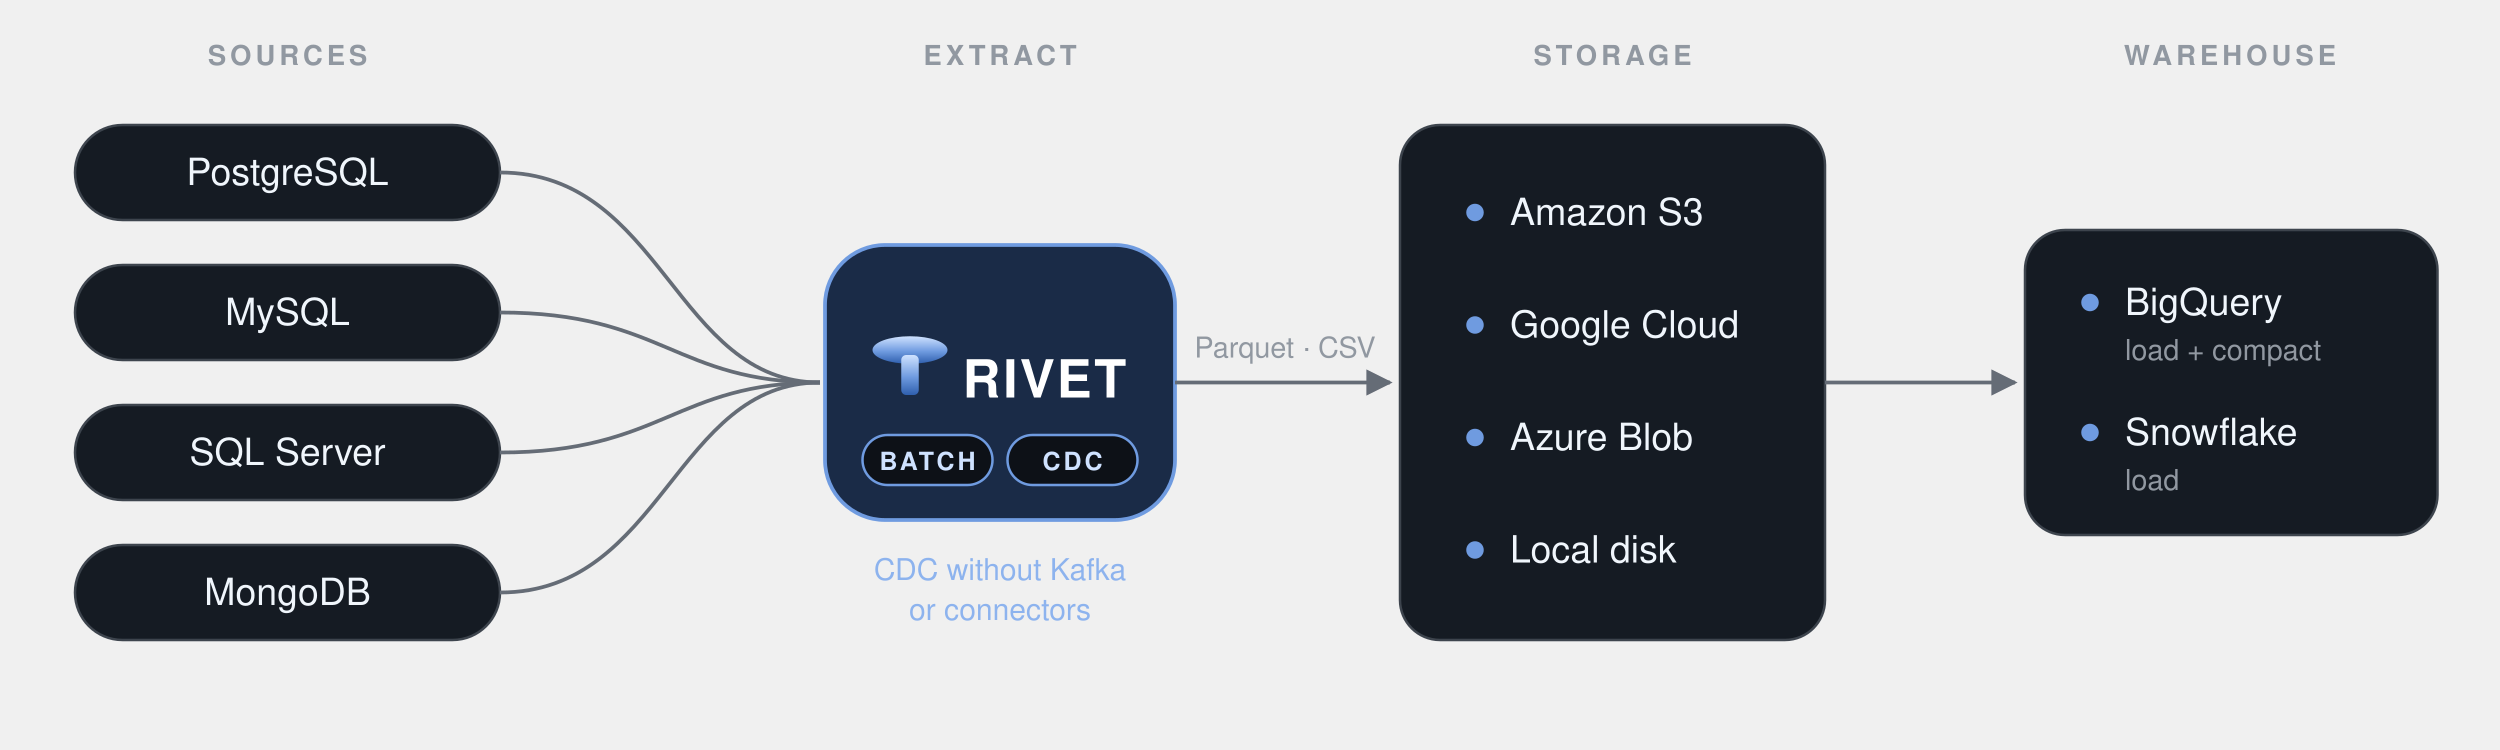
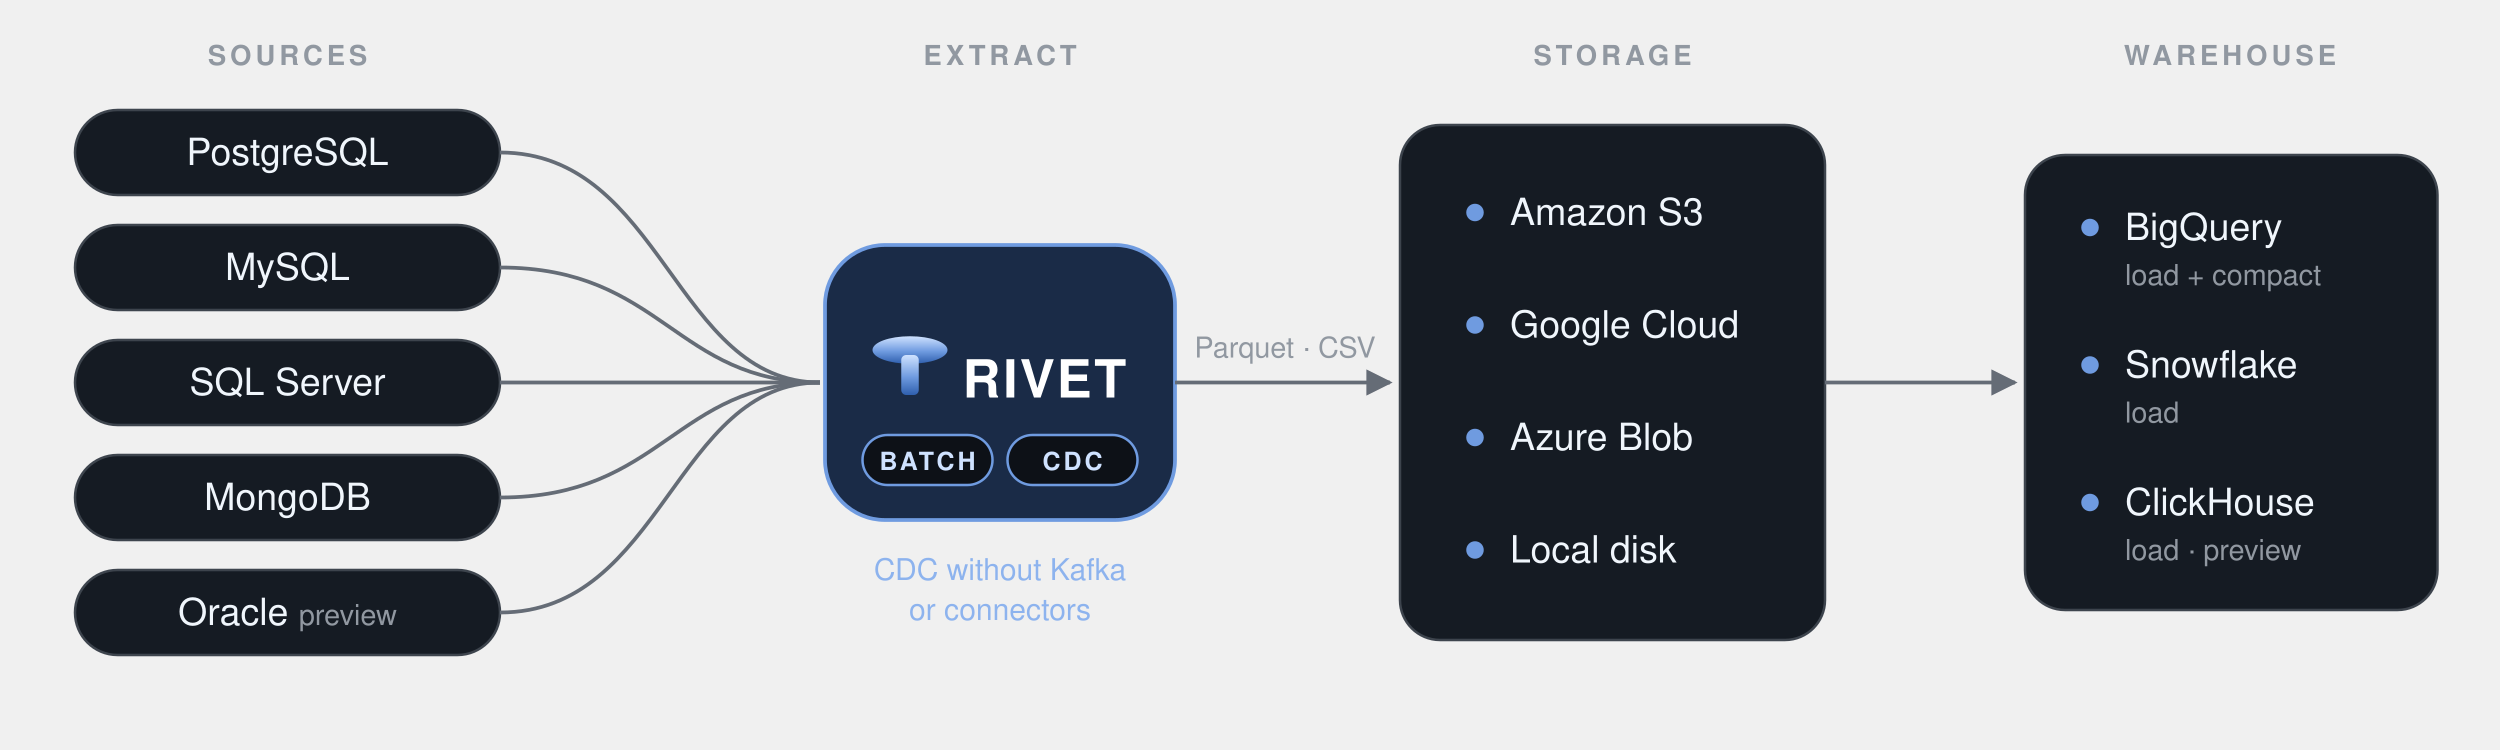
- <svg xmlns="http://www.w3.org/2000/svg" viewBox="0 0 1000 300" width="1000" height="300" role="img" aria-label="PostgreSQL, MySQL, SQL Server and MongoDB flow through rivet, batch or CDC with no Kafka or connectors, to S3, GCS, Azure Blob or local disk, then into BigQuery (load and compact) or Snowflake (load)">
+ <svg xmlns="http://www.w3.org/2000/svg" viewBox="0 0 1000 300" width="1000" height="300" role="img" aria-label="PostgreSQL, MySQL, SQL Server, MongoDB and Oracle (preview) flow through rivet, batch or CDC with no Kafka or connectors, to S3, GCS, Azure Blob or local disk, then into BigQuery (load and compact), Snowflake (load) or ClickHouse (run and load, preview)">
  <defs>
    <linearGradient id="steel" x1="0" y1="0" x2="0" y2="1">
      <stop offset="0" stop-color="#cfe2ff" />
      <stop offset="0.55" stop-color="#6f9be0" />
      <stop offset="1" stop-color="#2f5fae" />
    </linearGradient>
    <marker id="arrow" viewBox="0 0 10 10" refX="9" refY="5" markerWidth="7" markerHeight="7" orient="auto-start-reverse">
      <path class="head" d="M0,0 L10,5 L0,10 z" />
    </marker>
    <style>
      text { font-family: -apple-system, BlinkMacSystemFont, "Segoe UI", Helvetica, Arial, sans-serif; }
      .cap { font-size: 11px; font-weight: 600; letter-spacing: 1.6px; fill: #59636e; }
      .pill { fill: #f6f8fa; stroke: #d1d9e0; stroke-width: 1; }
      .card { fill: #f6f8fa; stroke: #d1d9e0; stroke-width: 1; }
      .label { font-size: 15px; font-weight: 500; fill: #424a53; }
      .edge { fill: none; stroke: #8c959f; stroke-width: 1.5; }
      .head { fill: #8c959f; }
      .note { font-size: 11.5px; fill: #59636e; }
      .dot { fill: #6f9be0; }
      .node { fill: #0d1117; stroke: #2f5fae; stroke-width: 1.5; }
      .brand { font-size: 21px; font-weight: 800; letter-spacing: 1px; fill: #ffffff; }
      .chip { fill: #16233a; stroke: #2f5fae; stroke-width: 1; }
      .chiptext { font-size: 10px; font-weight: 700; letter-spacing: 1.2px; fill: #cfe2ff; }
      .hint { font-size: 12px; font-weight: 500; fill: #2f5fae; }
      .muted { font-size: 11.5px; fill: #59636e; }
        .cap { fill: #9198a1; }
        .pill, .card { fill: #151b23; stroke: #3d444d; }
        .label { fill: #f0f6fc; }
        .edge { stroke: #656c76; }
        .head { fill: #656c76; }
        .note { fill: #9198a1; }
        .node { fill: #1a2b47; stroke: #6f9be0; }
        .chip { fill: #0d1117; stroke: #6f9be0; }
        .hint { fill: #8db3ee; }
        .muted { fill: #9198a1; }
    </style>
  </defs>
  <text class="cap" x="115" y="26" text-anchor="middle">SOURCES</text>
  <text class="cap" x="400" y="26" text-anchor="middle">EXTRACT</text>
  <text class="cap" x="645" y="26" text-anchor="middle">STORAGE</text>
  <text class="cap" x="892" y="26" text-anchor="middle">WAREHOUSE</text>
-   <rect class="pill" x="30" y="50" width="170" height="38" rx="19" />
-   <text class="label" x="115" y="74" text-anchor="middle">PostgreSQL</text>
-   <rect class="pill" x="30" y="106" width="170" height="38" rx="19" />
-   <text class="label" x="115" y="130" text-anchor="middle">MySQL</text>
-   <rect class="pill" x="30" y="162" width="170" height="38" rx="19" />
-   <text class="label" x="115" y="186" text-anchor="middle">SQL Server</text>
-   <rect class="pill" x="30" y="218" width="170" height="38" rx="19" />
-   <text class="label" x="115" y="242" text-anchor="middle">MongoDB</text>
-   <path class="edge" d="M200,69 C265,69 270,153 328,153" />
-   <path class="edge" d="M200,125 C265,125 270,153 328,153" />
-   <path class="edge" d="M200,181 C265,181 270,153 328,153" />
-   <path class="edge" d="M200,237 C265,237 270,153 328,153" />
+   <rect class="pill" x="30" y="44" width="170" height="34" rx="17" />
+   <text class="label" x="115" y="66" text-anchor="middle">PostgreSQL</text>
+   <rect class="pill" x="30" y="90" width="170" height="34" rx="17" />
+   <text class="label" x="115" y="112" text-anchor="middle">MySQL</text>
+   <rect class="pill" x="30" y="136" width="170" height="34" rx="17" />
+   <text class="label" x="115" y="158" text-anchor="middle">SQL Server</text>
+   <rect class="pill" x="30" y="182" width="170" height="34" rx="17" />
+   <text class="label" x="115" y="204" text-anchor="middle">MongoDB</text>
+   <rect class="pill" x="30" y="228" width="170" height="34" rx="17" />
+   <text class="label" x="115" y="250" text-anchor="middle">Oracle <tspan class="muted">preview</tspan>
+   </text>
+   <path class="edge" d="M200,61 C265,61 270,153 328,153" />
+   <path class="edge" d="M200,107 C265,107 270,153 328,153" />
+   <path class="edge" d="M200,153 C265,153 270,153 328,153" />
+   <path class="edge" d="M200,199 C265,199 270,153 328,153" />
+   <path class="edge" d="M200,245 C265,245 270,153 328,153" />
  <rect class="node" x="330" y="98" width="140" height="110" rx="24" />
  <ellipse cx="364" cy="140" rx="15" ry="5.5" fill="url(#steel)" />
  <rect x="360.5" y="142" width="7" height="16" rx="2" fill="url(#steel)" />
  <text class="brand" x="385" y="159">RIVET</text>
  <rect class="chip" x="345" y="174" width="52" height="20" rx="10" />
  <text class="chiptext" x="371" y="188" text-anchor="middle">BATCH</text>
  <rect class="chip" x="403" y="174" width="52" height="20" rx="10" />
  <text class="chiptext" x="429" y="188" text-anchor="middle">CDC</text>
  <text class="hint" x="400" y="232" text-anchor="middle">CDC without Kafka</text>
  <text class="hint" x="400" y="248" text-anchor="middle">or connectors</text>
  <path class="edge" d="M470,153 L556,153" marker-end="url(#arrow)" />
  <text class="note" x="514" y="143" text-anchor="middle">Parquet · CSV</text>
  <rect class="card" x="560" y="50" width="170" height="206" rx="16" />
  <circle class="dot" cx="590" cy="85" r="3.5" />
  <text class="label" x="604" y="90">Amazon S3</text>
  <circle class="dot" cx="590" cy="130" r="3.5" />
  <text class="label" x="604" y="135">Google Cloud</text>
  <circle class="dot" cx="590" cy="175" r="3.5" />
  <text class="label" x="604" y="180">Azure Blob</text>
  <circle class="dot" cx="590" cy="220" r="3.5" />
  <text class="label" x="604" y="225">Local disk</text>
  <path class="edge" d="M730,153 L806,153" marker-end="url(#arrow)" />
-   <rect class="card" x="810" y="92" width="165" height="122" rx="16" />
-   <circle class="dot" cx="836" cy="121" r="3.5" />
-   <text class="label" x="850" y="126">BigQuery</text>
-   <text class="muted" x="850" y="144">load + compact</text>
-   <circle class="dot" cx="836" cy="173" r="3.5" />
-   <text class="label" x="850" y="178">Snowflake</text>
-   <text class="muted" x="850" y="196">load</text>
+   <rect class="card" x="810" y="62" width="165" height="182" rx="16" />
+   <circle class="dot" cx="836" cy="91" r="3.5" />
+   <text class="label" x="850" y="96">BigQuery</text>
+   <text class="muted" x="850" y="114">load + compact</text>
+   <circle class="dot" cx="836" cy="146" r="3.5" />
+   <text class="label" x="850" y="151">Snowflake</text>
+   <text class="muted" x="850" y="169">load</text>
+   <circle class="dot" cx="836" cy="201" r="3.5" />
+   <text class="label" x="850" y="206">ClickHouse</text>
+   <text class="muted" x="850" y="224">load · preview</text>
</svg>
